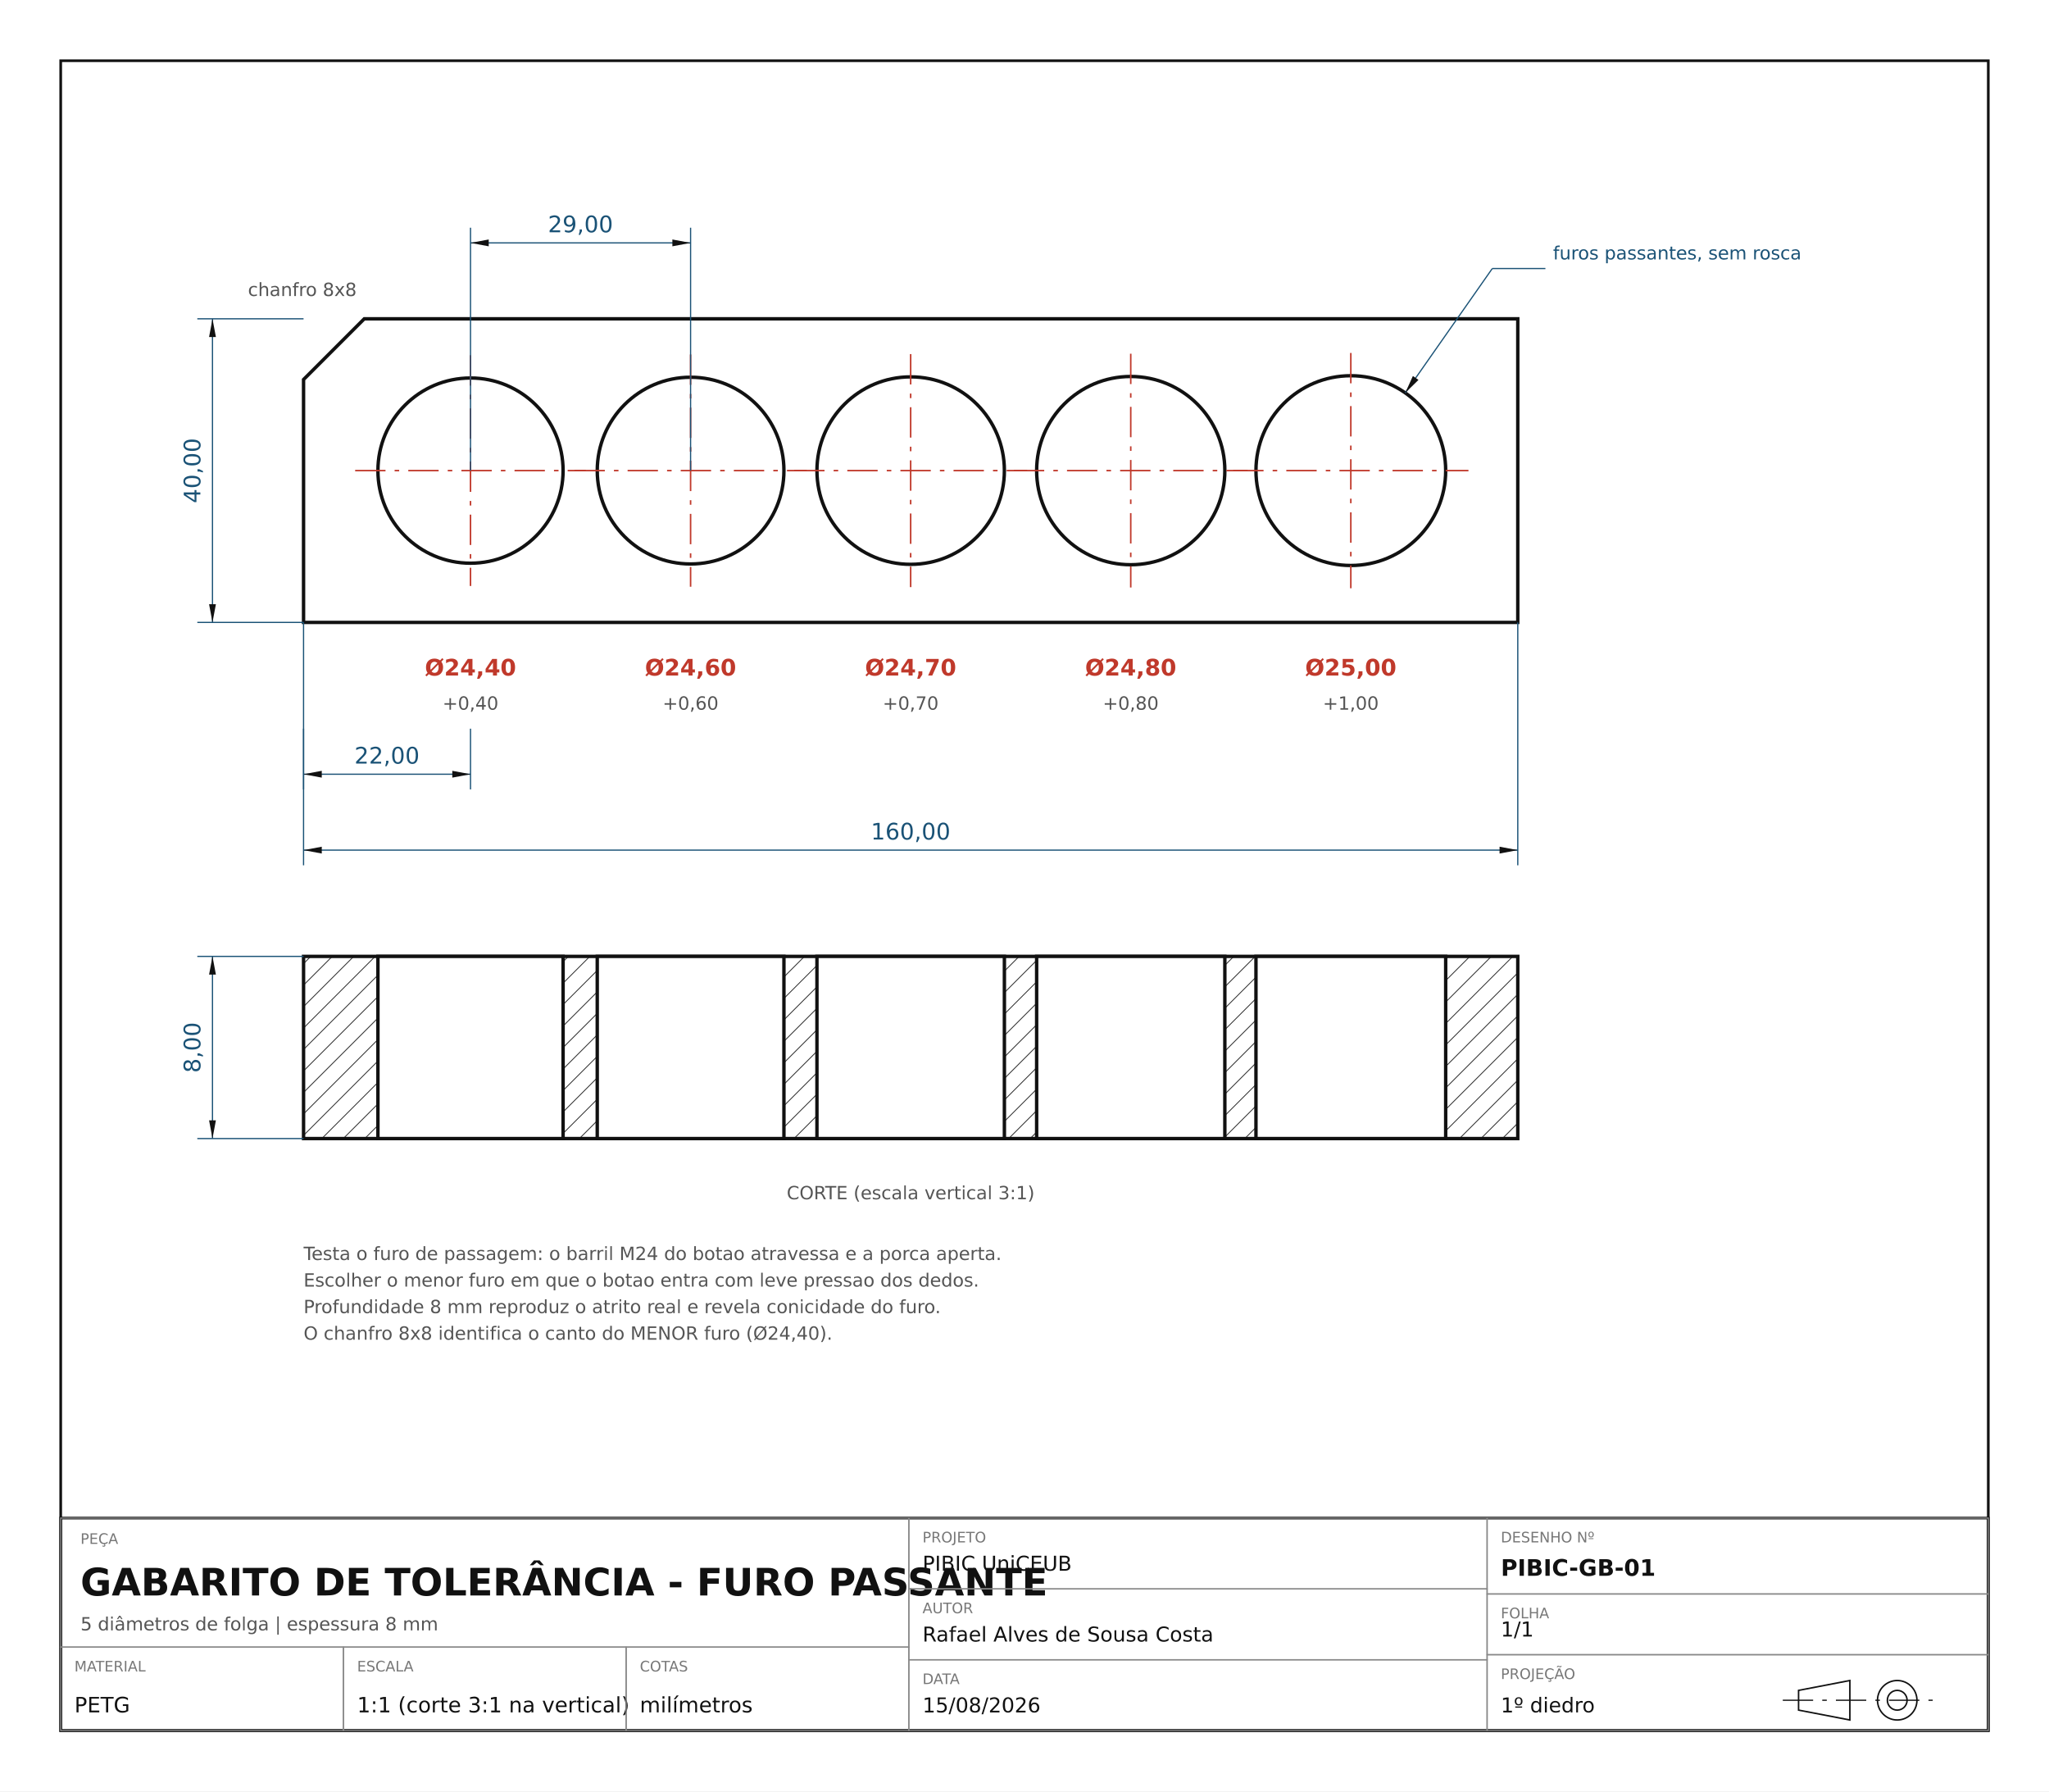
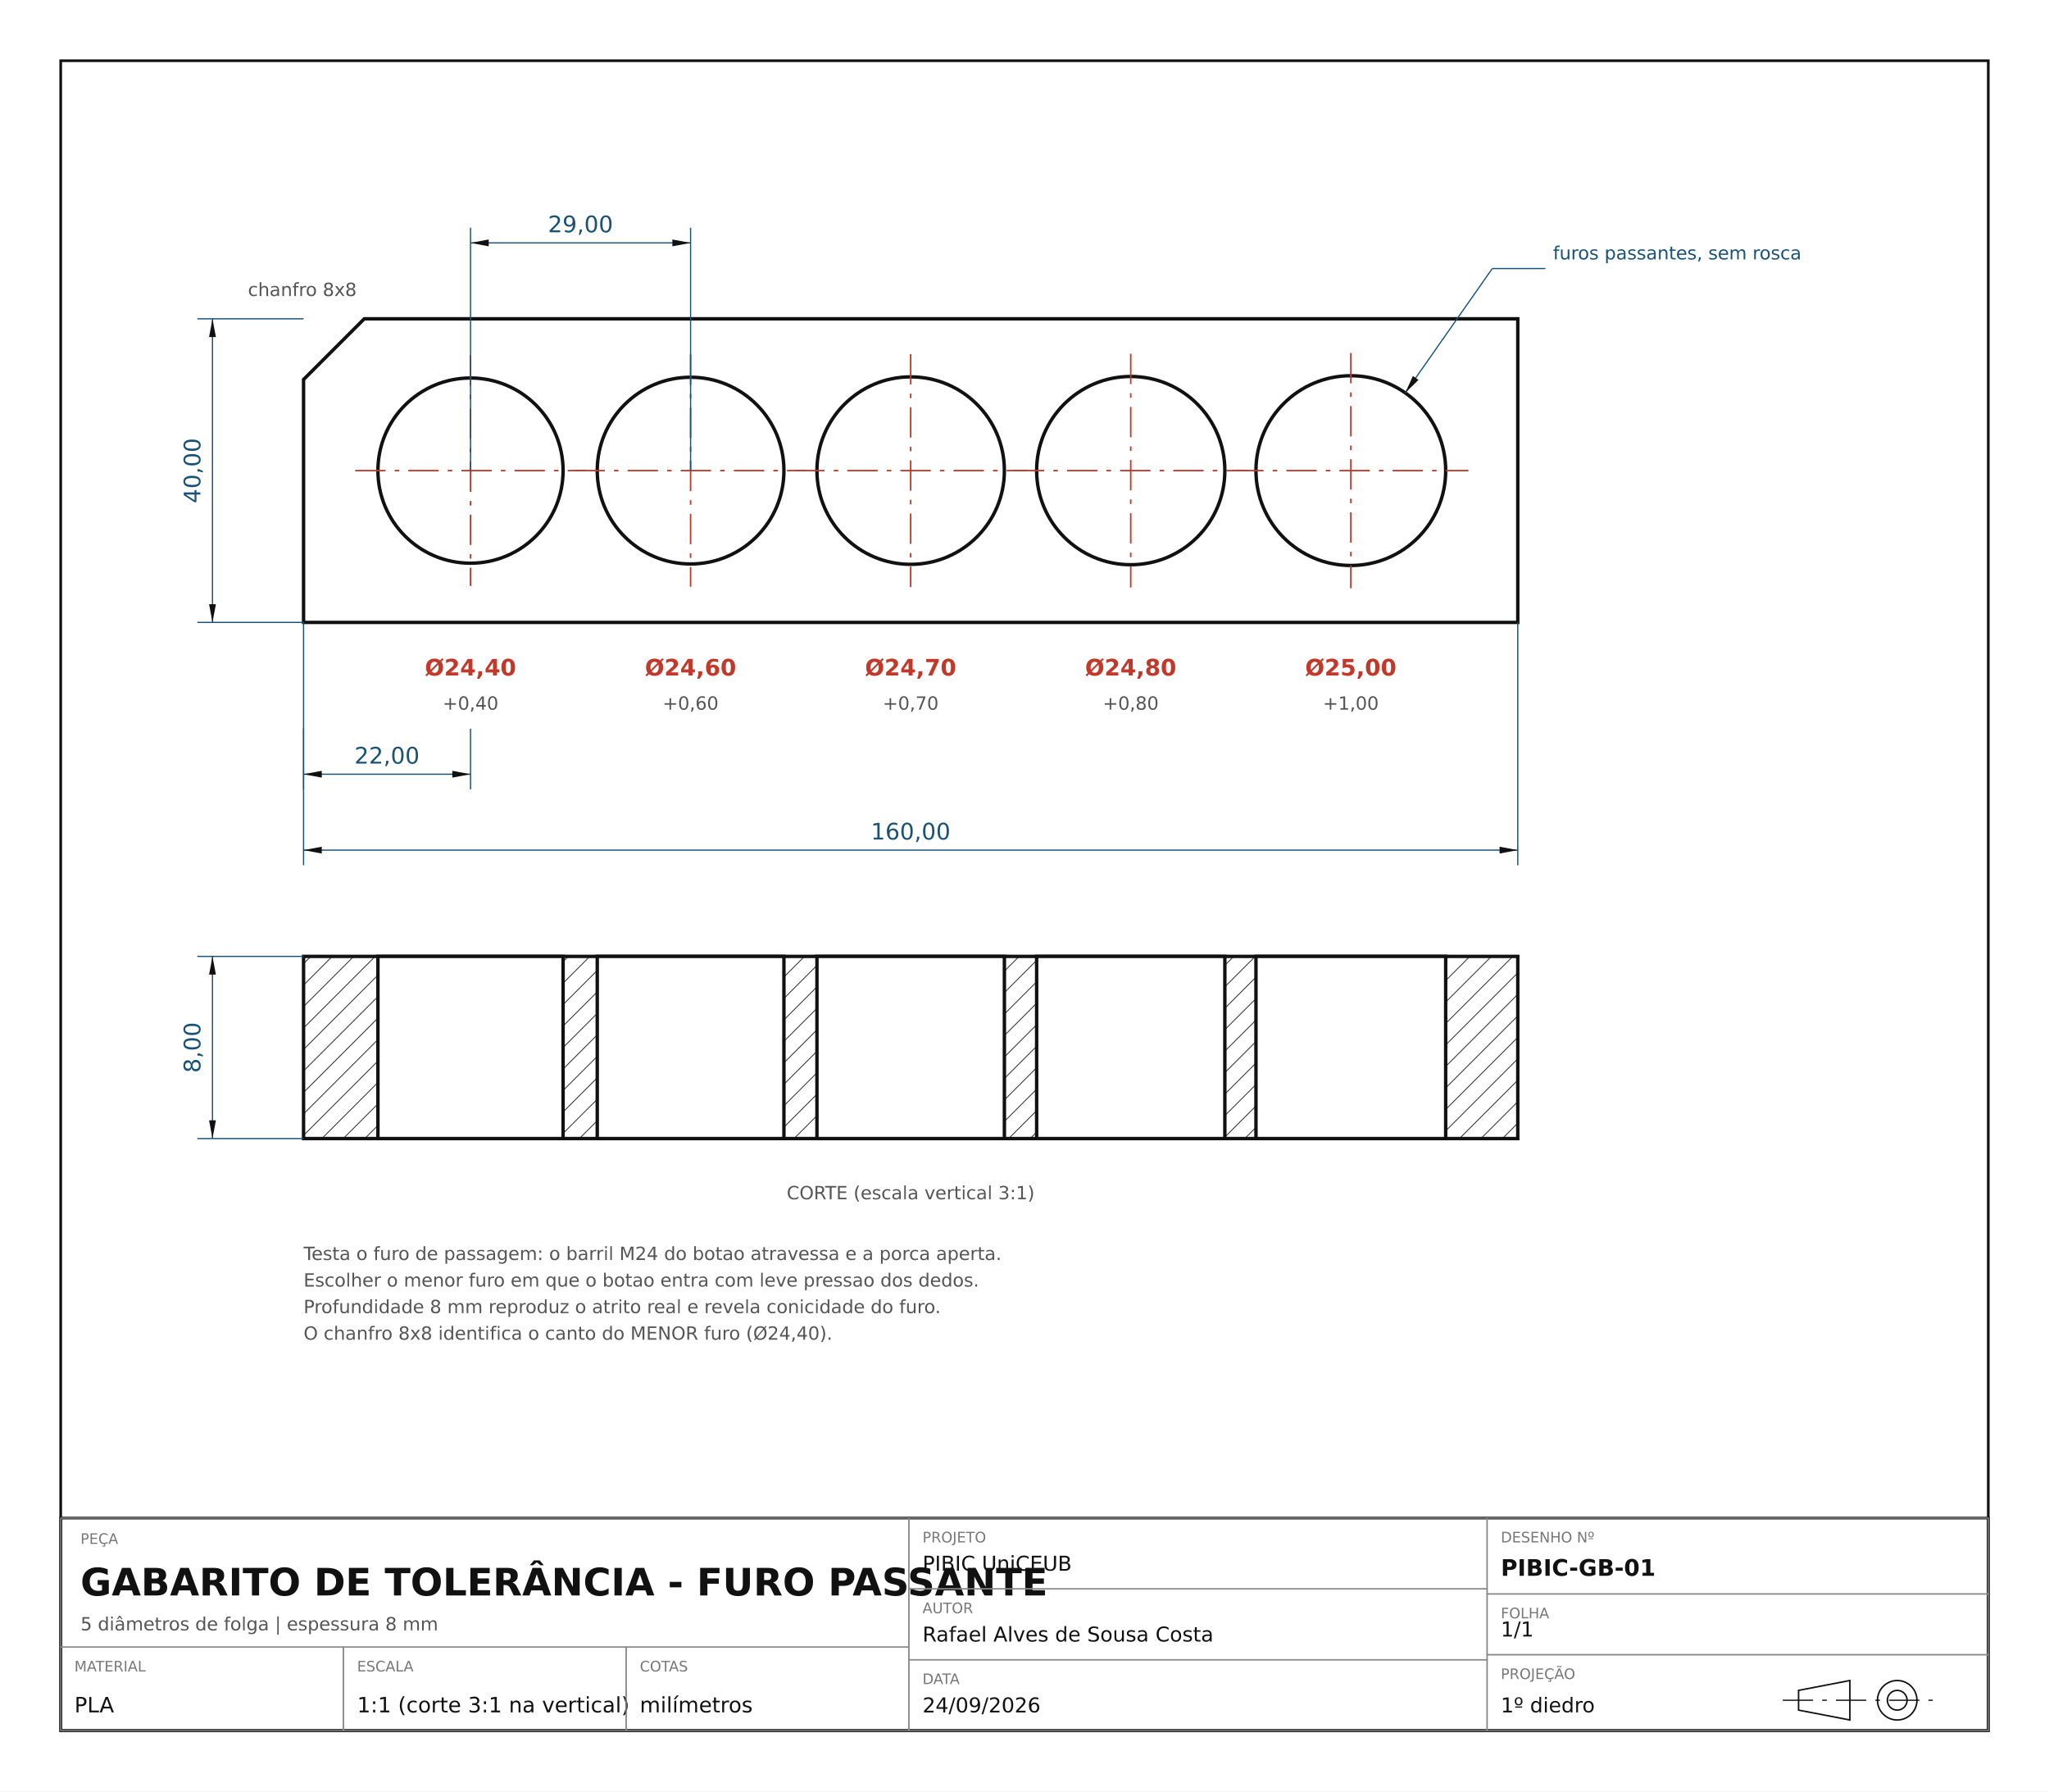
<svg xmlns="http://www.w3.org/2000/svg" width="270.0mm" height="236.0mm" viewBox="0 0 270.0 236.0">
  <rect width="270.0" height="236.0" fill="#fff" />
  <polygon points="48.000,42.000 200.000,42.000 200.000,82.000 40.000,82.000 40.000,50.000" fill="none" stroke="#111" stroke-width="0.45" />
  <circle cx="62.000" cy="62.000" r="12.200" fill="none" stroke="#111" stroke-width="0.45" />
  <line x1="46.800" y1="62.000" x2="77.200" y2="62.000" stroke="#c0392b" stroke-width="0.2" stroke-dasharray="4,1.2,0.6,1.2" />
  <line x1="62.000" y1="46.800" x2="62.000" y2="77.200" stroke="#c0392b" stroke-width="0.2" stroke-dasharray="4,1.2,0.6,1.2" />
  <text x="62.000" y="89.000" font-family="DejaVu Sans, Arial, sans-serif" font-size="3.0" font-weight="bold" fill="#c0392b" text-anchor="middle">Ø24,40</text>
  <text x="62.000" y="93.500" font-family="DejaVu Sans, Arial, sans-serif" font-size="2.4" font-weight="normal" fill="#555" text-anchor="middle">+0,40</text>
  <circle cx="91.000" cy="62.000" r="12.300" fill="none" stroke="#111" stroke-width="0.45" />
  <line x1="75.700" y1="62.000" x2="106.300" y2="62.000" stroke="#c0392b" stroke-width="0.2" stroke-dasharray="4,1.2,0.6,1.2" />
  <line x1="91.000" y1="46.700" x2="91.000" y2="77.300" stroke="#c0392b" stroke-width="0.2" stroke-dasharray="4,1.2,0.6,1.2" />
  <text x="91.000" y="89.000" font-family="DejaVu Sans, Arial, sans-serif" font-size="3.0" font-weight="bold" fill="#c0392b" text-anchor="middle">Ø24,60</text>
  <text x="91.000" y="93.500" font-family="DejaVu Sans, Arial, sans-serif" font-size="2.4" font-weight="normal" fill="#555" text-anchor="middle">+0,60</text>
  <circle cx="120.000" cy="62.000" r="12.350" fill="none" stroke="#111" stroke-width="0.45" />
  <line x1="104.650" y1="62.000" x2="135.350" y2="62.000" stroke="#c0392b" stroke-width="0.2" stroke-dasharray="4,1.2,0.6,1.2" />
  <line x1="120.000" y1="46.650" x2="120.000" y2="77.350" stroke="#c0392b" stroke-width="0.2" stroke-dasharray="4,1.2,0.6,1.2" />
  <text x="120.000" y="89.000" font-family="DejaVu Sans, Arial, sans-serif" font-size="3.0" font-weight="bold" fill="#c0392b" text-anchor="middle">Ø24,70</text>
  <text x="120.000" y="93.500" font-family="DejaVu Sans, Arial, sans-serif" font-size="2.4" font-weight="normal" fill="#555" text-anchor="middle">+0,70</text>
  <circle cx="149.000" cy="62.000" r="12.400" fill="none" stroke="#111" stroke-width="0.45" />
  <line x1="133.600" y1="62.000" x2="164.400" y2="62.000" stroke="#c0392b" stroke-width="0.2" stroke-dasharray="4,1.2,0.6,1.2" />
  <line x1="149.000" y1="46.600" x2="149.000" y2="77.400" stroke="#c0392b" stroke-width="0.2" stroke-dasharray="4,1.2,0.6,1.2" />
  <text x="149.000" y="89.000" font-family="DejaVu Sans, Arial, sans-serif" font-size="3.0" font-weight="bold" fill="#c0392b" text-anchor="middle">Ø24,80</text>
  <text x="149.000" y="93.500" font-family="DejaVu Sans, Arial, sans-serif" font-size="2.4" font-weight="normal" fill="#555" text-anchor="middle">+0,80</text>
  <circle cx="178.000" cy="62.000" r="12.500" fill="none" stroke="#111" stroke-width="0.45" />
  <line x1="162.500" y1="62.000" x2="193.500" y2="62.000" stroke="#c0392b" stroke-width="0.2" stroke-dasharray="4,1.2,0.6,1.2" />
  <line x1="178.000" y1="46.500" x2="178.000" y2="77.500" stroke="#c0392b" stroke-width="0.2" stroke-dasharray="4,1.2,0.6,1.2" />
  <text x="178.000" y="89.000" font-family="DejaVu Sans, Arial, sans-serif" font-size="3.0" font-weight="bold" fill="#c0392b" text-anchor="middle">Ø25,00</text>
  <text x="178.000" y="93.500" font-family="DejaVu Sans, Arial, sans-serif" font-size="2.4" font-weight="normal" fill="#555" text-anchor="middle">+1,00</text>
  <line x1="62.000" y1="62.000" x2="62.000" y2="30.000" stroke="#1a5276" stroke-width="0.16" />
  <line x1="91.000" y1="62.000" x2="91.000" y2="30.000" stroke="#1a5276" stroke-width="0.16" />
  <line x1="62.000" y1="32.000" x2="91.000" y2="32.000" stroke="#1a5276" stroke-width="0.16" />
  <polygon points="62.000,32.000 64.400,31.550 64.400,32.450" fill="#111" />
  <polygon points="91.000,32.000 88.600,32.450 88.600,31.550" fill="#111" />
  <text x="76.500" y="30.600" font-family="DejaVu Sans, Arial, sans-serif" font-size="3.0" font-weight="normal" fill="#1a5276" text-anchor="middle">29,00</text>
  <line x1="40.000" y1="82.000" x2="40.000" y2="114.000" stroke="#1a5276" stroke-width="0.16" />
  <line x1="200.000" y1="82.000" x2="200.000" y2="114.000" stroke="#1a5276" stroke-width="0.16" />
  <line x1="40.000" y1="112.000" x2="200.000" y2="112.000" stroke="#1a5276" stroke-width="0.16" />
  <polygon points="40.000,112.000 42.400,111.550 42.400,112.450" fill="#111" />
  <polygon points="200.000,112.000 197.600,112.450 197.600,111.550" fill="#111" />
  <text x="120.000" y="110.600" font-family="DejaVu Sans, Arial, sans-serif" font-size="3.0" font-weight="normal" fill="#1a5276" text-anchor="middle">160,00</text>
  <line x1="40.000" y1="96.000" x2="40.000" y2="104.000" stroke="#1a5276" stroke-width="0.16" />
  <line x1="62.000" y1="96.000" x2="62.000" y2="104.000" stroke="#1a5276" stroke-width="0.16" />
  <line x1="40.000" y1="102.000" x2="62.000" y2="102.000" stroke="#1a5276" stroke-width="0.16" />
  <polygon points="40.000,102.000 42.400,101.550 42.400,102.450" fill="#111" />
  <polygon points="62.000,102.000 59.600,102.450 59.600,101.550" fill="#111" />
  <text x="51.000" y="100.600" font-family="DejaVu Sans, Arial, sans-serif" font-size="3.0" font-weight="normal" fill="#1a5276" text-anchor="middle">22,00</text>
  <line x1="40.000" y1="42.000" x2="26.000" y2="42.000" stroke="#1a5276" stroke-width="0.16" />
  <line x1="40.000" y1="82.000" x2="26.000" y2="82.000" stroke="#1a5276" stroke-width="0.16" />
  <line x1="28.000" y1="42.000" x2="28.000" y2="82.000" stroke="#1a5276" stroke-width="0.16" />
  <polygon points="28.000,42.000 28.450,44.400 27.550,44.400" fill="#111" />
  <polygon points="28.000,82.000 27.550,79.600 28.450,79.600" fill="#111" />
  <text x="26.400" y="62.000" font-family="DejaVu Sans, Arial, sans-serif" font-size="3.0" font-weight="normal" fill="#1a5276" text-anchor="middle" transform="rotate(-90 26.400 62.000)">40,00</text>
  <text x="47.000" y="39.000" font-family="DejaVu Sans, Arial, sans-serif" font-size="2.4" font-weight="normal" fill="#555" text-anchor="end">chanfro 8x8</text>
  <line x1="185.170" y1="51.761" x2="196.641" y2="35.378" stroke="#1a5276" stroke-width="0.16" />
  <line x1="196.641" y1="35.378" x2="203.641" y2="35.378" stroke="#1a5276" stroke-width="0.16" />
  <polygon points="185.170,51.761 186.178,49.537 186.915,50.053" fill="#111" />
  <text x="204.641" y="34.178" font-family="DejaVu Sans, Arial, sans-serif" font-size="2.4" font-weight="normal" fill="#1a5276" text-anchor="start">furos passantes, sem rosca</text>
  <defs>
    <pattern id="h55" width="2.0" height="2.0" patternTransform="rotate(45)" patternUnits="userSpaceOnUse">
      <line x1="0" y1="0" x2="0" y2="2.0" stroke="#111" stroke-width="0.18" />
    </pattern>
  </defs>
  <rect x="40.000" y="126.000" width="160.000" height="24.000" fill="url(#h55)" stroke="#111" stroke-width="0.45" />
  <rect x="49.800" y="126.000" width="24.400" height="24.000" fill="#fff" stroke="#111" stroke-width="0.45" />
  <rect x="78.700" y="126.000" width="24.600" height="24.000" fill="#fff" stroke="#111" stroke-width="0.45" />
  <rect x="107.650" y="126.000" width="24.700" height="24.000" fill="#fff" stroke="#111" stroke-width="0.45" />
  <rect x="136.600" y="126.000" width="24.800" height="24.000" fill="#fff" stroke="#111" stroke-width="0.45" />
  <rect x="165.500" y="126.000" width="25.000" height="24.000" fill="#fff" stroke="#111" stroke-width="0.45" />
  <line x1="40.000" y1="126.000" x2="26.000" y2="126.000" stroke="#1a5276" stroke-width="0.16" />
  <line x1="40.000" y1="150.000" x2="26.000" y2="150.000" stroke="#1a5276" stroke-width="0.16" />
  <line x1="28.000" y1="126.000" x2="28.000" y2="150.000" stroke="#1a5276" stroke-width="0.16" />
  <polygon points="28.000,126.000 28.450,128.400 27.550,128.400" fill="#111" />
  <polygon points="28.000,150.000 27.550,147.600 28.450,147.600" fill="#111" />
  <text x="26.400" y="138.000" font-family="DejaVu Sans, Arial, sans-serif" font-size="3.0" font-weight="normal" fill="#1a5276" text-anchor="middle" transform="rotate(-90 26.400 138.000)">8,00</text>
  <text x="120.000" y="158.000" font-family="DejaVu Sans, Arial, sans-serif" font-size="2.4" font-weight="normal" fill="#555" text-anchor="middle">CORTE   (escala vertical 3:1)</text>
  <text x="40.000" y="166.000" font-family="DejaVu Sans, Arial, sans-serif" font-size="2.4" font-weight="normal" fill="#555" text-anchor="start">Testa o furo de passagem: o barril M24 do botao atravessa e a porca aperta.</text>
  <text x="40.000" y="169.500" font-family="DejaVu Sans, Arial, sans-serif" font-size="2.4" font-weight="normal" fill="#555" text-anchor="start">Escolher o menor furo em que o botao entra com leve pressao dos dedos.</text>
  <text x="40.000" y="173.000" font-family="DejaVu Sans, Arial, sans-serif" font-size="2.4" font-weight="normal" fill="#555" text-anchor="start">Profundidade 8 mm reproduz o atrito real e revela conicidade do furo.</text>
  <text x="40.000" y="176.500" font-family="DejaVu Sans, Arial, sans-serif" font-size="2.4" font-weight="normal" fill="#555" text-anchor="start">O chanfro 8x8 identifica o canto do MENOR furo (Ø24,40).</text>
  <rect x="8.000" y="8.000" width="254.000" height="220.000" fill="none" stroke="#111" stroke-width="0.35" />
  <rect x="8.000" y="200.000" width="254.000" height="28.000" fill="none" stroke="#111" stroke-width="0.35" />
  <rect x="8.000" y="200.000" width="111.760" height="17.000" fill="none" stroke="#888" stroke-width="0.16" />
  <text x="10.600" y="203.400" font-family="DejaVu Sans, Arial, sans-serif" font-size="1.9" font-weight="normal" fill="#777" text-anchor="start">PEÇA</text>
  <text x="10.600" y="210.200" font-family="DejaVu Sans, Arial, sans-serif" font-size="5.0" font-weight="bold" fill="#111" text-anchor="start">GABARITO DE TOLERÂNCIA - FURO PASSANTE</text>
  <text x="10.600" y="214.800" font-family="DejaVu Sans, Arial, sans-serif" font-size="2.4" font-weight="normal" fill="#555" text-anchor="start">5 diâmetros de folga | espessura 8 mm</text>
  <rect x="8.000" y="217.000" width="37.253" height="11.000" fill="none" stroke="#888" stroke-width="0.16" />
  <text x="9.800" y="220.200" font-family="DejaVu Sans, Arial, sans-serif" font-size="1.9" font-weight="normal" fill="#777" text-anchor="start">MATERIAL</text>
-   <text x="9.800" y="225.600" font-family="DejaVu Sans, Arial, sans-serif" font-size="2.8" font-weight="normal" fill="#111" text-anchor="start">PETG</text>
+   <text x="9.800" y="225.600" font-family="DejaVu Sans, Arial, sans-serif" font-size="2.8" font-weight="normal" fill="#111" text-anchor="start">PLA</text>
  <rect x="45.253" y="217.000" width="37.253" height="11.000" fill="none" stroke="#888" stroke-width="0.16" />
  <text x="47.053" y="220.200" font-family="DejaVu Sans, Arial, sans-serif" font-size="1.9" font-weight="normal" fill="#777" text-anchor="start">ESCALA</text>
  <text x="47.053" y="225.600" font-family="DejaVu Sans, Arial, sans-serif" font-size="2.8" font-weight="normal" fill="#111" text-anchor="start">1:1 (corte 3:1 na vertical)</text>
  <rect x="82.507" y="217.000" width="37.253" height="11.000" fill="none" stroke="#888" stroke-width="0.16" />
  <text x="84.307" y="220.200" font-family="DejaVu Sans, Arial, sans-serif" font-size="1.9" font-weight="normal" fill="#777" text-anchor="start">COTAS</text>
  <text x="84.307" y="225.600" font-family="DejaVu Sans, Arial, sans-serif" font-size="2.8" font-weight="normal" fill="#111" text-anchor="start">milímetros</text>
  <rect x="119.760" y="200.000" width="76.200" height="9.333" fill="none" stroke="#888" stroke-width="0.16" />
  <text x="121.560" y="203.200" font-family="DejaVu Sans, Arial, sans-serif" font-size="1.9" font-weight="normal" fill="#777" text-anchor="start">PROJETO</text>
  <text x="121.560" y="206.933" font-family="DejaVu Sans, Arial, sans-serif" font-size="2.7" font-weight="normal" fill="#111" text-anchor="start">PIBIC UniCEUB</text>
  <rect x="119.760" y="209.333" width="76.200" height="9.333" fill="none" stroke="#888" stroke-width="0.16" />
  <text x="121.560" y="212.533" font-family="DejaVu Sans, Arial, sans-serif" font-size="1.9" font-weight="normal" fill="#777" text-anchor="start">AUTOR</text>
  <text x="121.560" y="216.267" font-family="DejaVu Sans, Arial, sans-serif" font-size="2.7" font-weight="normal" fill="#111" text-anchor="start">Rafael Alves de Sousa Costa</text>
  <rect x="119.760" y="218.667" width="76.200" height="9.333" fill="none" stroke="#888" stroke-width="0.16" />
  <text x="121.560" y="221.867" font-family="DejaVu Sans, Arial, sans-serif" font-size="1.9" font-weight="normal" fill="#777" text-anchor="start">DATA</text>
-   <text x="121.560" y="225.600" font-family="DejaVu Sans, Arial, sans-serif" font-size="2.7" font-weight="normal" fill="#111" text-anchor="start">15/08/2026</text>
+   <text x="121.560" y="225.600" font-family="DejaVu Sans, Arial, sans-serif" font-size="2.7" font-weight="normal" fill="#111" text-anchor="start">24/09/2026</text>
  <rect x="195.960" y="200.000" width="66.040" height="10.000" fill="none" stroke="#888" stroke-width="0.16" />
  <text x="197.760" y="203.200" font-family="DejaVu Sans, Arial, sans-serif" font-size="1.9" font-weight="normal" fill="#777" text-anchor="start">DESENHO Nº</text>
  <text x="197.760" y="207.600" font-family="DejaVu Sans, Arial, sans-serif" font-size="3.0" font-weight="bold" fill="#111" text-anchor="start">PIBIC-GB-01</text>
  <rect x="195.960" y="210.000" width="66.040" height="8.000" fill="none" stroke="#888" stroke-width="0.16" />
  <text x="197.760" y="213.200" font-family="DejaVu Sans, Arial, sans-serif" font-size="1.9" font-weight="normal" fill="#777" text-anchor="start">FOLHA</text>
  <text x="197.760" y="215.600" font-family="DejaVu Sans, Arial, sans-serif" font-size="2.7" font-weight="normal" fill="#111" text-anchor="start">1/1</text>
  <rect x="195.960" y="218.000" width="66.040" height="10.000" fill="none" stroke="#888" stroke-width="0.16" />
  <text x="197.760" y="221.200" font-family="DejaVu Sans, Arial, sans-serif" font-size="1.9" font-weight="normal" fill="#777" text-anchor="start">PROJEÇÃO</text>
  <text x="197.760" y="225.600" font-family="DejaVu Sans, Arial, sans-serif" font-size="2.7" font-weight="normal" fill="#111" text-anchor="start">1º diedro</text>
  <polygon points="237.000,222.700 243.760,221.400 243.760,226.600 237.000,225.300" fill="none" stroke="#111" stroke-width="0.2" />
  <circle cx="250.000" cy="224.000" r="2.600" fill="none" stroke="#111" stroke-width="0.2" />
  <circle cx="250.000" cy="224.000" r="1.300" fill="none" stroke="#111" stroke-width="0.2" />
  <line x1="234.920" y1="224.000" x2="254.680" y2="224.000" stroke="#111" stroke-width="0.16" stroke-dasharray="4,1.2,0.6,1.2" />
</svg>
